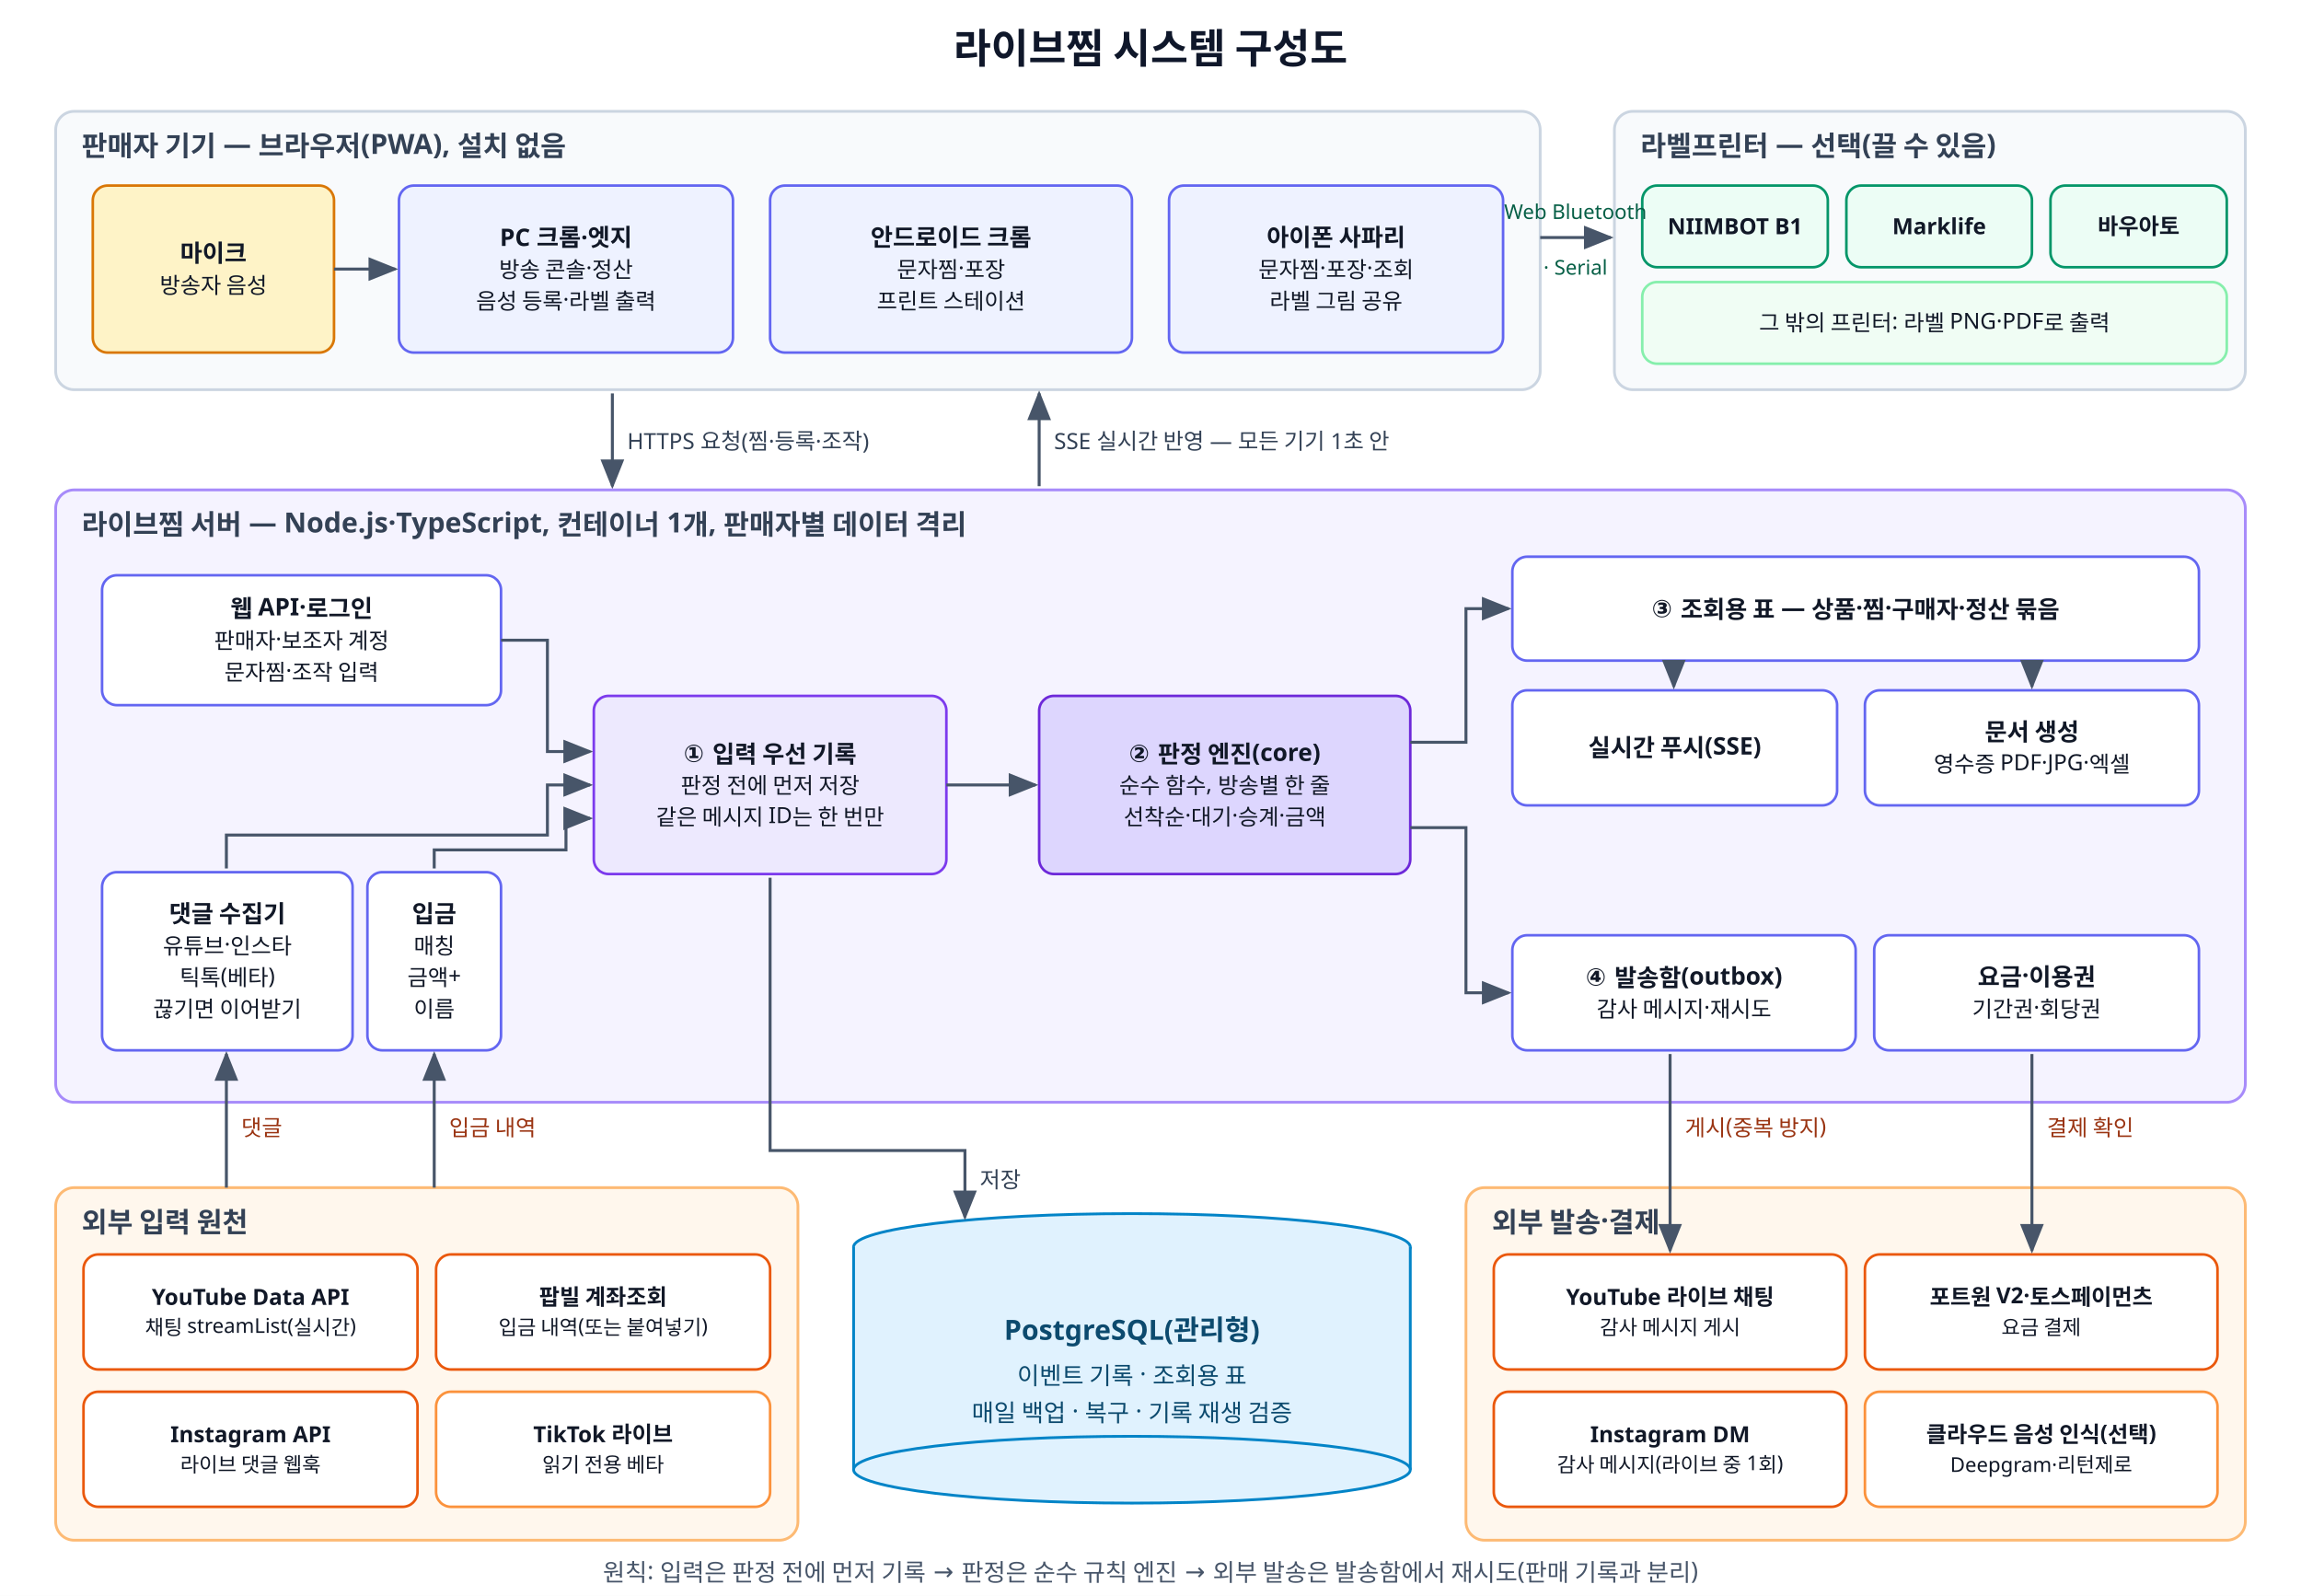
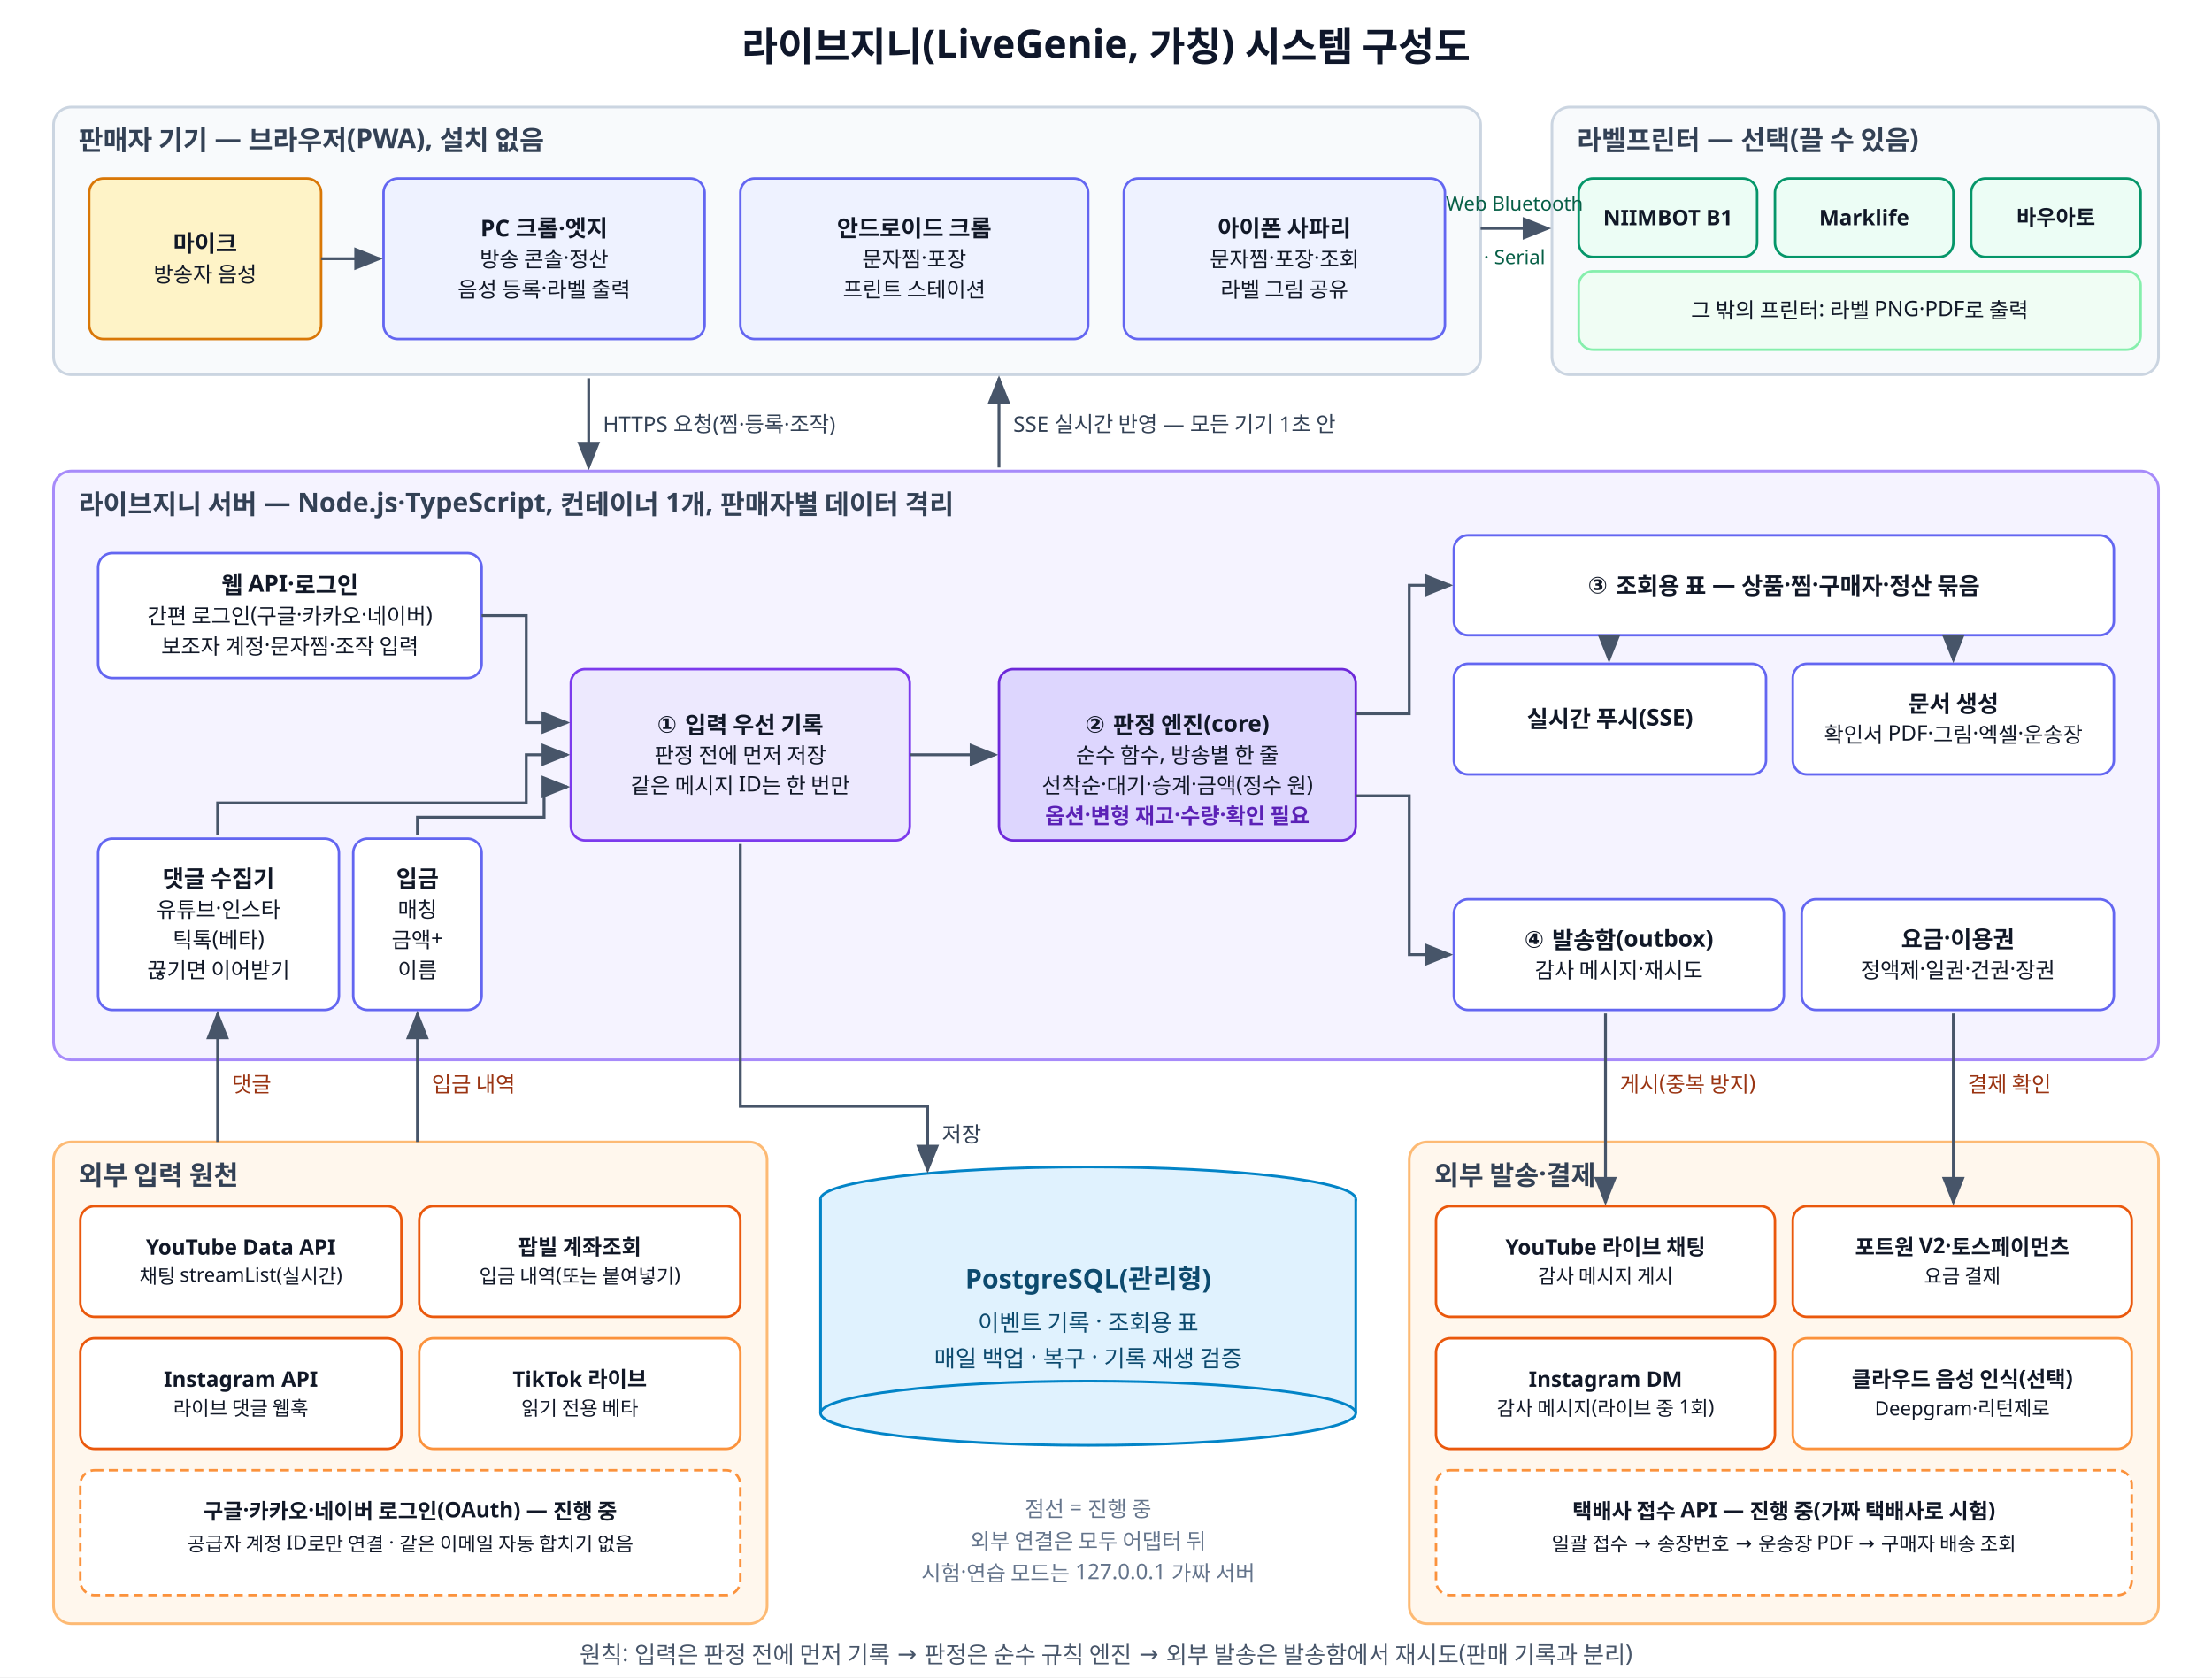
- <svg xmlns="http://www.w3.org/2000/svg" viewBox="0 0 1240 860" width="1240" height="860">
+ <svg xmlns="http://www.w3.org/2000/svg" viewBox="0 0 1240 940" width="1240" height="940">
  <defs>
    <marker id="ah" markerWidth="10" markerHeight="8" refX="9" refY="4" orient="auto">
      <path d="M0,0 L10,4 L0,8 z" fill="#475569" />
    </marker>
    <marker id="ah2" markerWidth="10" markerHeight="8" refX="1" refY="4" orient="auto">
      <path d="M10,0 L0,4 L10,8 z" fill="#475569" />
    </marker>
  </defs>
-   <rect width="1240" height="860" fill="#ffffff" />
-   <text x="620.0" y="34" font-size="22" font-weight="bold" fill="#0f172a" text-anchor="middle" font-family="Pretendard, 'Apple SD Gothic Neo', 'Malgun Gothic', 'Noto Sans KR', sans-serif">라이브찜 시스템 구성도</text>
+   <rect width="1240" height="940" fill="#ffffff" />
+   <text x="620.0" y="34" font-size="22" font-weight="bold" fill="#0f172a" text-anchor="middle" font-family="Pretendard, 'Apple SD Gothic Neo', 'Malgun Gothic', 'Noto Sans KR', sans-serif">라이브지니(LiveGenie, 가칭) 시스템 구성도</text>
  <rect x="30" y="60" width="800" height="150" rx="10" fill="#f8fafc" stroke="#cbd5e1" stroke-width="1.5" />
  <text x="44" y="84" font-size="15" font-weight="bold" fill="#334155" text-anchor="start" font-family="Pretendard, 'Apple SD Gothic Neo', 'Malgun Gothic', 'Noto Sans KR', sans-serif">판매자 기기 — 브라우저(PWA), 설치 없음</text>
  <rect x="50" y="100" width="130" height="90" rx="8" fill="#fef3c7" stroke="#d97706" stroke-width="1.4" />
  <text x="115.0" y="141.05" font-size="13" font-weight="bold" fill="#111827" text-anchor="middle" font-family="Pretendard, 'Apple SD Gothic Neo', 'Malgun Gothic', 'Noto Sans KR', sans-serif">마이크</text>
  <text x="115.0" y="158.05" font-size="12" font-weight="normal" fill="#111827" text-anchor="middle" font-family="Pretendard, 'Apple SD Gothic Neo', 'Malgun Gothic', 'Noto Sans KR', sans-serif">방송자 음성</text>
  <rect x="215" y="100" width="180" height="90" rx="8" fill="#eef2ff" stroke="#6366f1" stroke-width="1.4" />
  <text x="305.0" y="132.55" font-size="13" font-weight="bold" fill="#111827" text-anchor="middle" font-family="Pretendard, 'Apple SD Gothic Neo', 'Malgun Gothic', 'Noto Sans KR', sans-serif">PC 크롬·엣지</text>
  <text x="305.0" y="149.55" font-size="12" font-weight="normal" fill="#111827" text-anchor="middle" font-family="Pretendard, 'Apple SD Gothic Neo', 'Malgun Gothic', 'Noto Sans KR', sans-serif">방송 콘솔·정산</text>
  <text x="305.0" y="166.55" font-size="12" font-weight="normal" fill="#111827" text-anchor="middle" font-family="Pretendard, 'Apple SD Gothic Neo', 'Malgun Gothic', 'Noto Sans KR', sans-serif">음성 등록·라벨 출력</text>
  <rect x="415" y="100" width="195" height="90" rx="8" fill="#eef2ff" stroke="#6366f1" stroke-width="1.4" />
  <text x="512.5" y="132.55" font-size="13" font-weight="bold" fill="#111827" text-anchor="middle" font-family="Pretendard, 'Apple SD Gothic Neo', 'Malgun Gothic', 'Noto Sans KR', sans-serif">안드로이드 크롬</text>
  <text x="512.5" y="149.55" font-size="12" font-weight="normal" fill="#111827" text-anchor="middle" font-family="Pretendard, 'Apple SD Gothic Neo', 'Malgun Gothic', 'Noto Sans KR', sans-serif">문자찜·포장</text>
  <text x="512.5" y="166.55" font-size="12" font-weight="normal" fill="#111827" text-anchor="middle" font-family="Pretendard, 'Apple SD Gothic Neo', 'Malgun Gothic', 'Noto Sans KR', sans-serif">프린트 스테이션</text>
  <rect x="630" y="100" width="180" height="90" rx="8" fill="#eef2ff" stroke="#6366f1" stroke-width="1.4" />
  <text x="720.0" y="132.55" font-size="13" font-weight="bold" fill="#111827" text-anchor="middle" font-family="Pretendard, 'Apple SD Gothic Neo', 'Malgun Gothic', 'Noto Sans KR', sans-serif">아이폰 사파리</text>
  <text x="720.0" y="149.55" font-size="12" font-weight="normal" fill="#111827" text-anchor="middle" font-family="Pretendard, 'Apple SD Gothic Neo', 'Malgun Gothic', 'Noto Sans KR', sans-serif">문자찜·포장·조회</text>
  <text x="720.0" y="166.55" font-size="12" font-weight="normal" fill="#111827" text-anchor="middle" font-family="Pretendard, 'Apple SD Gothic Neo', 'Malgun Gothic', 'Noto Sans KR', sans-serif">라벨 그림 공유</text>
  <polyline points="180,145 213,145" fill="none" stroke="#475569" stroke-width="1.6" marker-end="url(#ah)" />
  <rect x="870" y="60" width="340" height="150" rx="10" fill="#f8fafc" stroke="#cbd5e1" stroke-width="1.5" />
  <text x="884" y="84" font-size="15" font-weight="bold" fill="#334155" text-anchor="start" font-family="Pretendard, 'Apple SD Gothic Neo', 'Malgun Gothic', 'Noto Sans KR', sans-serif">라벨프린터 — 선택(끌 수 있음)</text>
  <rect x="885" y="100" width="100" height="44" rx="8" fill="#ecfdf5" stroke="#059669" stroke-width="1.4" />
  <text x="935.0" y="126.2" font-size="12" font-weight="bold" fill="#111827" text-anchor="middle" font-family="Pretendard, 'Apple SD Gothic Neo', 'Malgun Gothic', 'Noto Sans KR', sans-serif">NIIMBOT B1</text>
  <rect x="995" y="100" width="100" height="44" rx="8" fill="#ecfdf5" stroke="#059669" stroke-width="1.4" />
  <text x="1045.0" y="126.2" font-size="12" font-weight="bold" fill="#111827" text-anchor="middle" font-family="Pretendard, 'Apple SD Gothic Neo', 'Malgun Gothic', 'Noto Sans KR', sans-serif">Marklife</text>
  <rect x="1105" y="100" width="95" height="44" rx="8" fill="#ecfdf5" stroke="#059669" stroke-width="1.4" />
  <text x="1152.5" y="126.2" font-size="12" font-weight="bold" fill="#111827" text-anchor="middle" font-family="Pretendard, 'Apple SD Gothic Neo', 'Malgun Gothic', 'Noto Sans KR', sans-serif">바우아토</text>
  <rect x="885" y="152" width="315" height="44" rx="8" fill="#f0fdf4" stroke="#86efac" stroke-width="1.4" />
  <text x="1042.5" y="178.2" font-size="12" font-weight="normal" fill="#111827" text-anchor="middle" font-family="Pretendard, 'Apple SD Gothic Neo', 'Malgun Gothic', 'Noto Sans KR', sans-serif">그 밖의 프린터: 라벨 PNG·PDF로 출력</text>
  <polyline points="830,128 868,128" fill="none" stroke="#475569" stroke-width="1.6" marker-end="url(#ah)" />
  <text x="849" y="118" font-size="11" font-weight="normal" fill="#065f46" text-anchor="middle" font-family="Pretendard, 'Apple SD Gothic Neo', 'Malgun Gothic', 'Noto Sans KR', sans-serif">Web Bluetooth</text>
  <text x="849" y="148" font-size="11" font-weight="normal" fill="#065f46" text-anchor="middle" font-family="Pretendard, 'Apple SD Gothic Neo', 'Malgun Gothic', 'Noto Sans KR', sans-serif">· Serial</text>
  <polyline points="330,212 330,262" fill="none" stroke="#475569" stroke-width="1.6" marker-end="url(#ah)" />
  <text x="338" y="242" font-size="12" font-weight="normal" fill="#334155" text-anchor="start" font-family="Pretendard, 'Apple SD Gothic Neo', 'Malgun Gothic', 'Noto Sans KR', sans-serif">HTTPS 요청(찜·등록·조작)</text>
  <polyline points="560,262 560,212" fill="none" stroke="#475569" stroke-width="1.6" marker-end="url(#ah)" />
  <text x="568" y="242" font-size="12" font-weight="normal" fill="#334155" text-anchor="start" font-family="Pretendard, 'Apple SD Gothic Neo', 'Malgun Gothic', 'Noto Sans KR', sans-serif">SSE 실시간 반영 — 모든 기기 1초 안</text>
  <rect x="30" y="264" width="1180" height="330" rx="10" fill="#f5f3ff" stroke="#a78bfa" stroke-width="1.5" />
-   <text x="44" y="288" font-size="15" font-weight="bold" fill="#334155" text-anchor="start" font-family="Pretendard, 'Apple SD Gothic Neo', 'Malgun Gothic', 'Noto Sans KR', sans-serif">라이브찜 서버 — Node.js·TypeScript, 컨테이너 1개, 판매자별 데이터 격리</text>
+   <text x="44" y="288" font-size="15" font-weight="bold" fill="#334155" text-anchor="start" font-family="Pretendard, 'Apple SD Gothic Neo', 'Malgun Gothic', 'Noto Sans KR', sans-serif">라이브지니 서버 — Node.js·TypeScript, 컨테이너 1개, 판매자별 데이터 격리</text>
  <rect x="55" y="310" width="215" height="70" rx="8" fill="#ffffff" stroke="#6366f1" stroke-width="1.4" />
  <text x="162.5" y="332.55" font-size="13" font-weight="bold" fill="#111827" text-anchor="middle" font-family="Pretendard, 'Apple SD Gothic Neo', 'Malgun Gothic', 'Noto Sans KR', sans-serif">웹 API·로그인</text>
-   <text x="162.5" y="349.55" font-size="12" font-weight="normal" fill="#111827" text-anchor="middle" font-family="Pretendard, 'Apple SD Gothic Neo', 'Malgun Gothic', 'Noto Sans KR', sans-serif">판매자·보조자 계정</text>
-   <text x="162.5" y="366.55" font-size="12" font-weight="normal" fill="#111827" text-anchor="middle" font-family="Pretendard, 'Apple SD Gothic Neo', 'Malgun Gothic', 'Noto Sans KR', sans-serif">문자찜·조작 입력</text>
+   <text x="162.5" y="349.55" font-size="12" font-weight="normal" fill="#111827" text-anchor="middle" font-family="Pretendard, 'Apple SD Gothic Neo', 'Malgun Gothic', 'Noto Sans KR', sans-serif">간편 로그인(구글·카카오·네이버)</text>
+   <text x="162.5" y="366.55" font-size="12" font-weight="normal" fill="#111827" text-anchor="middle" font-family="Pretendard, 'Apple SD Gothic Neo', 'Malgun Gothic', 'Noto Sans KR', sans-serif">보조자 계정·문자찜·조작 입력</text>
  <rect x="55" y="470" width="135" height="96" rx="8" fill="#ffffff" stroke="#6366f1" stroke-width="1.4" />
  <text x="122.5" y="497.05" font-size="13" font-weight="bold" fill="#111827" text-anchor="middle" font-family="Pretendard, 'Apple SD Gothic Neo', 'Malgun Gothic', 'Noto Sans KR', sans-serif">댓글 수집기</text>
  <text x="122.5" y="514.05" font-size="12" font-weight="normal" fill="#111827" text-anchor="middle" font-family="Pretendard, 'Apple SD Gothic Neo', 'Malgun Gothic', 'Noto Sans KR', sans-serif">유튜브·인스타</text>
  <text x="122.5" y="531.05" font-size="12" font-weight="normal" fill="#111827" text-anchor="middle" font-family="Pretendard, 'Apple SD Gothic Neo', 'Malgun Gothic', 'Noto Sans KR', sans-serif">틱톡(베타)</text>
  <text x="122.5" y="548.05" font-size="12" font-weight="normal" fill="#111827" text-anchor="middle" font-family="Pretendard, 'Apple SD Gothic Neo', 'Malgun Gothic', 'Noto Sans KR', sans-serif">끊기면 이어받기</text>
  <rect x="198" y="470" width="72" height="96" rx="8" fill="#ffffff" stroke="#6366f1" stroke-width="1.4" />
  <text x="234.0" y="497.05" font-size="13" font-weight="bold" fill="#111827" text-anchor="middle" font-family="Pretendard, 'Apple SD Gothic Neo', 'Malgun Gothic', 'Noto Sans KR', sans-serif">입금</text>
  <text x="234.0" y="514.05" font-size="12" font-weight="normal" fill="#111827" text-anchor="middle" font-family="Pretendard, 'Apple SD Gothic Neo', 'Malgun Gothic', 'Noto Sans KR', sans-serif">매칭</text>
  <text x="234.0" y="531.05" font-size="12" font-weight="normal" fill="#111827" text-anchor="middle" font-family="Pretendard, 'Apple SD Gothic Neo', 'Malgun Gothic', 'Noto Sans KR', sans-serif">금액+</text>
  <text x="234.0" y="548.05" font-size="12" font-weight="normal" fill="#111827" text-anchor="middle" font-family="Pretendard, 'Apple SD Gothic Neo', 'Malgun Gothic', 'Noto Sans KR', sans-serif">이름</text>
  <rect x="320" y="375" width="190" height="96" rx="8" fill="#ede9fe" stroke="#7c3aed" stroke-width="1.4" />
  <text x="415.0" y="410.55" font-size="13" font-weight="bold" fill="#111827" text-anchor="middle" font-family="Pretendard, 'Apple SD Gothic Neo', 'Malgun Gothic', 'Noto Sans KR', sans-serif">① 입력 우선 기록</text>
  <text x="415.0" y="427.55" font-size="12" font-weight="normal" fill="#111827" text-anchor="middle" font-family="Pretendard, 'Apple SD Gothic Neo', 'Malgun Gothic', 'Noto Sans KR', sans-serif">판정 전에 먼저 저장</text>
  <text x="415.0" y="444.55" font-size="12" font-weight="normal" fill="#111827" text-anchor="middle" font-family="Pretendard, 'Apple SD Gothic Neo', 'Malgun Gothic', 'Noto Sans KR', sans-serif">같은 메시지 ID는 한 번만</text>
  <rect x="560" y="375" width="200" height="96" rx="8" fill="#ddd6fe" stroke="#6d28d9" stroke-width="1.4" />
  <text x="660.0" y="410.55" font-size="13" font-weight="bold" fill="#111827" text-anchor="middle" font-family="Pretendard, 'Apple SD Gothic Neo', 'Malgun Gothic', 'Noto Sans KR', sans-serif">② 판정 엔진(core)</text>
  <text x="660.0" y="427.55" font-size="12" font-weight="normal" fill="#111827" text-anchor="middle" font-family="Pretendard, 'Apple SD Gothic Neo', 'Malgun Gothic', 'Noto Sans KR', sans-serif">순수 함수, 방송별 한 줄</text>
-   <text x="660.0" y="444.55" font-size="12" font-weight="normal" fill="#111827" text-anchor="middle" font-family="Pretendard, 'Apple SD Gothic Neo', 'Malgun Gothic', 'Noto Sans KR', sans-serif">선착순·대기·승계·금액</text>
+   <text x="660.0" y="444.55" font-size="12" font-weight="normal" fill="#111827" text-anchor="middle" font-family="Pretendard, 'Apple SD Gothic Neo', 'Malgun Gothic', 'Noto Sans KR', sans-serif">선착순·대기·승계·금액(정수 원)</text>
+   <text x="660.0" y="461.55" font-size="12" font-weight="bold" fill="#5b21b6" text-anchor="middle" font-family="Pretendard, 'Apple SD Gothic Neo', 'Malgun Gothic', 'Noto Sans KR', sans-serif">옵션·변형 재고·수량·확인 필요</text>
  <rect x="815" y="300" width="370" height="56" rx="8" fill="#ffffff" stroke="#6366f1" stroke-width="1.4" />
  <text x="1000.0" y="332.55" font-size="13" font-weight="bold" fill="#111827" text-anchor="middle" font-family="Pretendard, 'Apple SD Gothic Neo', 'Malgun Gothic', 'Noto Sans KR', sans-serif">③ 조회용 표 — 상품·찜·구매자·정산 묶음</text>
  <rect x="815" y="372" width="175" height="62" rx="8" fill="#ffffff" stroke="#6366f1" stroke-width="1.4" />
  <text x="902.5" y="407.55" font-size="13" font-weight="bold" fill="#111827" text-anchor="middle" font-family="Pretendard, 'Apple SD Gothic Neo', 'Malgun Gothic', 'Noto Sans KR', sans-serif">실시간 푸시(SSE)</text>
  <rect x="1005" y="372" width="180" height="62" rx="8" fill="#ffffff" stroke="#6366f1" stroke-width="1.4" />
  <text x="1095.0" y="399.05" font-size="13" font-weight="bold" fill="#111827" text-anchor="middle" font-family="Pretendard, 'Apple SD Gothic Neo', 'Malgun Gothic', 'Noto Sans KR', sans-serif">문서 생성</text>
-   <text x="1095.0" y="416.05" font-size="12" font-weight="normal" fill="#111827" text-anchor="middle" font-family="Pretendard, 'Apple SD Gothic Neo', 'Malgun Gothic', 'Noto Sans KR', sans-serif">영수증 PDF·JPG·엑셀</text>
+   <text x="1095.0" y="416.05" font-size="12" font-weight="normal" fill="#111827" text-anchor="middle" font-family="Pretendard, 'Apple SD Gothic Neo', 'Malgun Gothic', 'Noto Sans KR', sans-serif">확인서 PDF·그림·엑셀·운송장</text>
  <rect x="815" y="504" width="185" height="62" rx="8" fill="#ffffff" stroke="#6366f1" stroke-width="1.4" />
  <text x="907.5" y="531.05" font-size="13" font-weight="bold" fill="#111827" text-anchor="middle" font-family="Pretendard, 'Apple SD Gothic Neo', 'Malgun Gothic', 'Noto Sans KR', sans-serif">④ 발송함(outbox)</text>
  <text x="907.5" y="548.05" font-size="12" font-weight="normal" fill="#111827" text-anchor="middle" font-family="Pretendard, 'Apple SD Gothic Neo', 'Malgun Gothic', 'Noto Sans KR', sans-serif">감사 메시지·재시도</text>
  <rect x="1010" y="504" width="175" height="62" rx="8" fill="#ffffff" stroke="#6366f1" stroke-width="1.4" />
  <text x="1097.5" y="531.05" font-size="13" font-weight="bold" fill="#111827" text-anchor="middle" font-family="Pretendard, 'Apple SD Gothic Neo', 'Malgun Gothic', 'Noto Sans KR', sans-serif">요금·이용권</text>
-   <text x="1097.5" y="548.05" font-size="12" font-weight="normal" fill="#111827" text-anchor="middle" font-family="Pretendard, 'Apple SD Gothic Neo', 'Malgun Gothic', 'Noto Sans KR', sans-serif">기간권·회당권</text>
+   <text x="1097.5" y="548.05" font-size="12" font-weight="normal" fill="#111827" text-anchor="middle" font-family="Pretendard, 'Apple SD Gothic Neo', 'Malgun Gothic', 'Noto Sans KR', sans-serif">정액제·일권·건권·장권</text>
  <polyline points="270,345 295,345 295,405 318,405" fill="none" stroke="#475569" stroke-width="1.6" marker-end="url(#ah)" />
  <polyline points="122,468 122,450 295,450 295,423 318,423" fill="none" stroke="#475569" stroke-width="1.6" marker-end="url(#ah)" />
  <polyline points="234,468 234,458 305,458 305,441 318,441" fill="none" stroke="#475569" stroke-width="1.6" marker-end="url(#ah)" />
  <polyline points="510,423 558,423" fill="none" stroke="#475569" stroke-width="1.6" marker-end="url(#ah)" />
  <polyline points="760,400 790,400 790,328 813,328" fill="none" stroke="#475569" stroke-width="1.6" marker-end="url(#ah)" />
  <polyline points="760,446 790,446 790,535 813,535" fill="none" stroke="#475569" stroke-width="1.6" marker-end="url(#ah)" />
  <polyline points="902,356 902,370" fill="none" stroke="#475569" stroke-width="1.6" marker-end="url(#ah)" />
  <polyline points="1095,356 1095,370" fill="none" stroke="#475569" stroke-width="1.6" marker-end="url(#ah)" />
-   <rect x="30" y="640" width="400" height="190" rx="10" fill="#fff7ed" stroke="#fdba74" stroke-width="1.5" />
+   <rect x="30" y="640" width="400" height="270" rx="10" fill="#fff7ed" stroke="#fdba74" stroke-width="1.5" />
  <text x="44" y="664" font-size="15" font-weight="bold" fill="#334155" text-anchor="start" font-family="Pretendard, 'Apple SD Gothic Neo', 'Malgun Gothic', 'Noto Sans KR', sans-serif">외부 입력 원천</text>
  <rect x="45" y="676" width="180" height="62" rx="8" fill="#ffffff" stroke="#ea580c" stroke-width="1.4" />
  <text x="135.0" y="703.2" font-size="12" font-weight="bold" fill="#111827" text-anchor="middle" font-family="Pretendard, 'Apple SD Gothic Neo', 'Malgun Gothic', 'Noto Sans KR', sans-serif">YouTube Data API</text>
  <text x="135.0" y="719.2" font-size="11" font-weight="normal" fill="#111827" text-anchor="middle" font-family="Pretendard, 'Apple SD Gothic Neo', 'Malgun Gothic', 'Noto Sans KR', sans-serif">채팅 streamList(실시간)</text>
  <rect x="235" y="676" width="180" height="62" rx="8" fill="#ffffff" stroke="#ea580c" stroke-width="1.4" />
  <text x="325.0" y="703.2" font-size="12" font-weight="bold" fill="#111827" text-anchor="middle" font-family="Pretendard, 'Apple SD Gothic Neo', 'Malgun Gothic', 'Noto Sans KR', sans-serif">팝빌 계좌조회</text>
  <text x="325.0" y="719.2" font-size="11" font-weight="normal" fill="#111827" text-anchor="middle" font-family="Pretendard, 'Apple SD Gothic Neo', 'Malgun Gothic', 'Noto Sans KR', sans-serif">입금 내역(또는 붙여넣기)</text>
  <rect x="45" y="750" width="180" height="62" rx="8" fill="#ffffff" stroke="#ea580c" stroke-width="1.4" />
  <text x="135.0" y="777.2" font-size="12" font-weight="bold" fill="#111827" text-anchor="middle" font-family="Pretendard, 'Apple SD Gothic Neo', 'Malgun Gothic', 'Noto Sans KR', sans-serif">Instagram API</text>
  <text x="135.0" y="793.2" font-size="11" font-weight="normal" fill="#111827" text-anchor="middle" font-family="Pretendard, 'Apple SD Gothic Neo', 'Malgun Gothic', 'Noto Sans KR', sans-serif">라이브 댓글 웹훅</text>
  <rect x="235" y="750" width="180" height="62" rx="8" fill="#ffffff" stroke="#fb923c" stroke-width="1.4" />
  <text x="325.0" y="777.2" font-size="12" font-weight="bold" fill="#111827" text-anchor="middle" font-family="Pretendard, 'Apple SD Gothic Neo', 'Malgun Gothic', 'Noto Sans KR', sans-serif">TikTok 라이브</text>
  <text x="325.0" y="793.2" font-size="11" font-weight="normal" fill="#111827" text-anchor="middle" font-family="Pretendard, 'Apple SD Gothic Neo', 'Malgun Gothic', 'Noto Sans KR', sans-serif">읽기 전용 베타</text>
  <polyline points="122,640 122,568" fill="none" stroke="#475569" stroke-width="1.6" marker-end="url(#ah)" />
  <text x="130" y="612" font-size="12" font-weight="normal" fill="#9a3412" text-anchor="start" font-family="Pretendard, 'Apple SD Gothic Neo', 'Malgun Gothic', 'Noto Sans KR', sans-serif">댓글</text>
  <polyline points="234,640 234,568" fill="none" stroke="#475569" stroke-width="1.6" marker-end="url(#ah)" />
  <text x="242" y="612" font-size="12" font-weight="normal" fill="#9a3412" text-anchor="start" font-family="Pretendard, 'Apple SD Gothic Neo', 'Malgun Gothic', 'Noto Sans KR', sans-serif">입금 내역</text>
  <ellipse cx="610" cy="672" rx="150" ry="18" fill="#e0f2fe" stroke="#0284c7" stroke-width="1.5" />
  <rect x="460" y="672" width="300" height="120" fill="#e0f2fe" />
  <line x1="460" y1="672" x2="460" y2="792" stroke="#0284c7" stroke-width="1.5" />
  <line x1="760" y1="672" x2="760" y2="792" stroke="#0284c7" stroke-width="1.5" />
  <ellipse cx="610" cy="792" rx="150" ry="18" fill="#e0f2fe" stroke="#0284c7" stroke-width="1.5" />
  <text x="610" y="722" font-size="15" font-weight="bold" fill="#0c4a6e" text-anchor="middle" font-family="Pretendard, 'Apple SD Gothic Neo', 'Malgun Gothic', 'Noto Sans KR', sans-serif">PostgreSQL(관리형)</text>
  <text x="610" y="746" font-size="13" font-weight="normal" fill="#0c4a6e" text-anchor="middle" font-family="Pretendard, 'Apple SD Gothic Neo', 'Malgun Gothic', 'Noto Sans KR', sans-serif">이벤트 기록 · 조회용 표</text>
  <text x="610" y="766" font-size="13" font-weight="normal" fill="#0c4a6e" text-anchor="middle" font-family="Pretendard, 'Apple SD Gothic Neo', 'Malgun Gothic', 'Noto Sans KR', sans-serif">매일 백업 · 복구 · 기록 재생 검증</text>
  <polyline points="415,473 415,620 520,620 520,656" fill="none" stroke="#475569" stroke-width="1.6" marker-end="url(#ah)" />
  <text x="528" y="640" font-size="12" font-weight="normal" fill="#334155" text-anchor="start" font-family="Pretendard, 'Apple SD Gothic Neo', 'Malgun Gothic', 'Noto Sans KR', sans-serif">저장</text>
-   <rect x="790" y="640" width="420" height="190" rx="10" fill="#fff7ed" stroke="#fdba74" stroke-width="1.5" />
+   <rect x="790" y="640" width="420" height="270" rx="10" fill="#fff7ed" stroke="#fdba74" stroke-width="1.5" />
  <text x="804" y="664" font-size="15" font-weight="bold" fill="#334155" text-anchor="start" font-family="Pretendard, 'Apple SD Gothic Neo', 'Malgun Gothic', 'Noto Sans KR', sans-serif">외부 발송·결제</text>
  <rect x="805" y="676" width="190" height="62" rx="8" fill="#ffffff" stroke="#ea580c" stroke-width="1.4" />
  <text x="900.0" y="703.2" font-size="12" font-weight="bold" fill="#111827" text-anchor="middle" font-family="Pretendard, 'Apple SD Gothic Neo', 'Malgun Gothic', 'Noto Sans KR', sans-serif">YouTube 라이브 채팅</text>
  <text x="900.0" y="719.2" font-size="11" font-weight="normal" fill="#111827" text-anchor="middle" font-family="Pretendard, 'Apple SD Gothic Neo', 'Malgun Gothic', 'Noto Sans KR', sans-serif">감사 메시지 게시</text>
  <rect x="1005" y="676" width="190" height="62" rx="8" fill="#ffffff" stroke="#ea580c" stroke-width="1.4" />
  <text x="1100.0" y="703.2" font-size="12" font-weight="bold" fill="#111827" text-anchor="middle" font-family="Pretendard, 'Apple SD Gothic Neo', 'Malgun Gothic', 'Noto Sans KR', sans-serif">포트원 V2·토스페이먼츠</text>
  <text x="1100.0" y="719.2" font-size="11" font-weight="normal" fill="#111827" text-anchor="middle" font-family="Pretendard, 'Apple SD Gothic Neo', 'Malgun Gothic', 'Noto Sans KR', sans-serif">요금 결제</text>
  <rect x="805" y="750" width="190" height="62" rx="8" fill="#ffffff" stroke="#ea580c" stroke-width="1.4" />
  <text x="900.0" y="777.2" font-size="12" font-weight="bold" fill="#111827" text-anchor="middle" font-family="Pretendard, 'Apple SD Gothic Neo', 'Malgun Gothic', 'Noto Sans KR', sans-serif">Instagram DM</text>
  <text x="900.0" y="793.2" font-size="11" font-weight="normal" fill="#111827" text-anchor="middle" font-family="Pretendard, 'Apple SD Gothic Neo', 'Malgun Gothic', 'Noto Sans KR', sans-serif">감사 메시지(라이브 중 1회)</text>
  <rect x="1005" y="750" width="190" height="62" rx="8" fill="#ffffff" stroke="#fb923c" stroke-width="1.4" />
  <text x="1100.0" y="777.2" font-size="12" font-weight="bold" fill="#111827" text-anchor="middle" font-family="Pretendard, 'Apple SD Gothic Neo', 'Malgun Gothic', 'Noto Sans KR', sans-serif">클라우드 음성 인식(선택)</text>
  <text x="1100.0" y="793.2" font-size="11" font-weight="normal" fill="#111827" text-anchor="middle" font-family="Pretendard, 'Apple SD Gothic Neo', 'Malgun Gothic', 'Noto Sans KR', sans-serif">Deepgram·리턴제로</text>
  <polyline points="900,568 900,674" fill="none" stroke="#475569" stroke-width="1.6" marker-end="url(#ah)" />
  <text x="908" y="612" font-size="12" font-weight="normal" fill="#9a3412" text-anchor="start" font-family="Pretendard, 'Apple SD Gothic Neo', 'Malgun Gothic', 'Noto Sans KR', sans-serif">게시(중복 방지)</text>
  <polyline points="1095,568 1095,674" fill="none" stroke="#475569" stroke-width="1.6" marker-end="url(#ah)" />
  <text x="1103" y="612" font-size="12" font-weight="normal" fill="#9a3412" text-anchor="start" font-family="Pretendard, 'Apple SD Gothic Neo', 'Malgun Gothic', 'Noto Sans KR', sans-serif">결제 확인</text>
-   <text x="620.0" y="852" font-size="13" font-weight="normal" fill="#475569" text-anchor="middle" font-family="Pretendard, 'Apple SD Gothic Neo', 'Malgun Gothic', 'Noto Sans KR', sans-serif">원칙: 입력은 판정 전에 먼저 기록 → 판정은 순수 규칙 엔진 → 외부 발송은 발송함에서 재시도(판매 기록과 분리)</text>
+   <text x="620.0" y="932" font-size="13" font-weight="normal" fill="#475569" text-anchor="middle" font-family="Pretendard, 'Apple SD Gothic Neo', 'Malgun Gothic', 'Noto Sans KR', sans-serif">원칙: 입력은 판정 전에 먼저 기록 → 판정은 순수 규칙 엔진 → 외부 발송은 발송함에서 재시도(판매 기록과 분리)</text>
+   <rect x="45" y="824" width="370" height="70" rx="8" fill="#ffffff" stroke="#fb923c" stroke-width="1.4" stroke-dasharray="5 3" />
+   <text x="230.0" y="851.2" font-size="12" font-weight="bold" fill="#111827" text-anchor="middle" font-family="Pretendard, 'Apple SD Gothic Neo', 'Malgun Gothic', 'Noto Sans KR', sans-serif">구글·카카오·네이버 로그인(OAuth) — 진행 중</text>
+   <text x="230.0" y="869.2" font-size="11" font-weight="normal" fill="#111827" text-anchor="middle" font-family="Pretendard, 'Apple SD Gothic Neo', 'Malgun Gothic', 'Noto Sans KR', sans-serif">공급자 계정 ID로만 연결 · 같은 이메일 자동 합치기 없음</text>
+   <rect x="805" y="824" width="390" height="70" rx="8" fill="#ffffff" stroke="#fb923c" stroke-width="1.4" stroke-dasharray="5 3" />
+   <text x="1000.0" y="851.2" font-size="12" font-weight="bold" fill="#111827" text-anchor="middle" font-family="Pretendard, 'Apple SD Gothic Neo', 'Malgun Gothic', 'Noto Sans KR', sans-serif">택배사 접수 API — 진행 중(가짜 택배사로 시험)</text>
+   <text x="1000.0" y="869.2" font-size="11" font-weight="normal" fill="#111827" text-anchor="middle" font-family="Pretendard, 'Apple SD Gothic Neo', 'Malgun Gothic', 'Noto Sans KR', sans-serif">일괄 접수 → 송장번호 → 운송장 PDF → 구매자 배송 조회</text>
+   <text x="610.0" y="850" font-size="12" font-weight="normal" fill="#64748b" text-anchor="middle" font-family="Pretendard, 'Apple SD Gothic Neo', 'Malgun Gothic', 'Noto Sans KR', sans-serif">점선 = 진행 중</text>
+   <text x="610.0" y="868" font-size="12" font-weight="normal" fill="#64748b" text-anchor="middle" font-family="Pretendard, 'Apple SD Gothic Neo', 'Malgun Gothic', 'Noto Sans KR', sans-serif">외부 연결은 모두 어댑터 뒤</text>
+   <text x="610.0" y="886" font-size="12" font-weight="normal" fill="#64748b" text-anchor="middle" font-family="Pretendard, 'Apple SD Gothic Neo', 'Malgun Gothic', 'Noto Sans KR', sans-serif">시험·연습 모드는 127.0.0.1 가짜 서버</text>
</svg>
